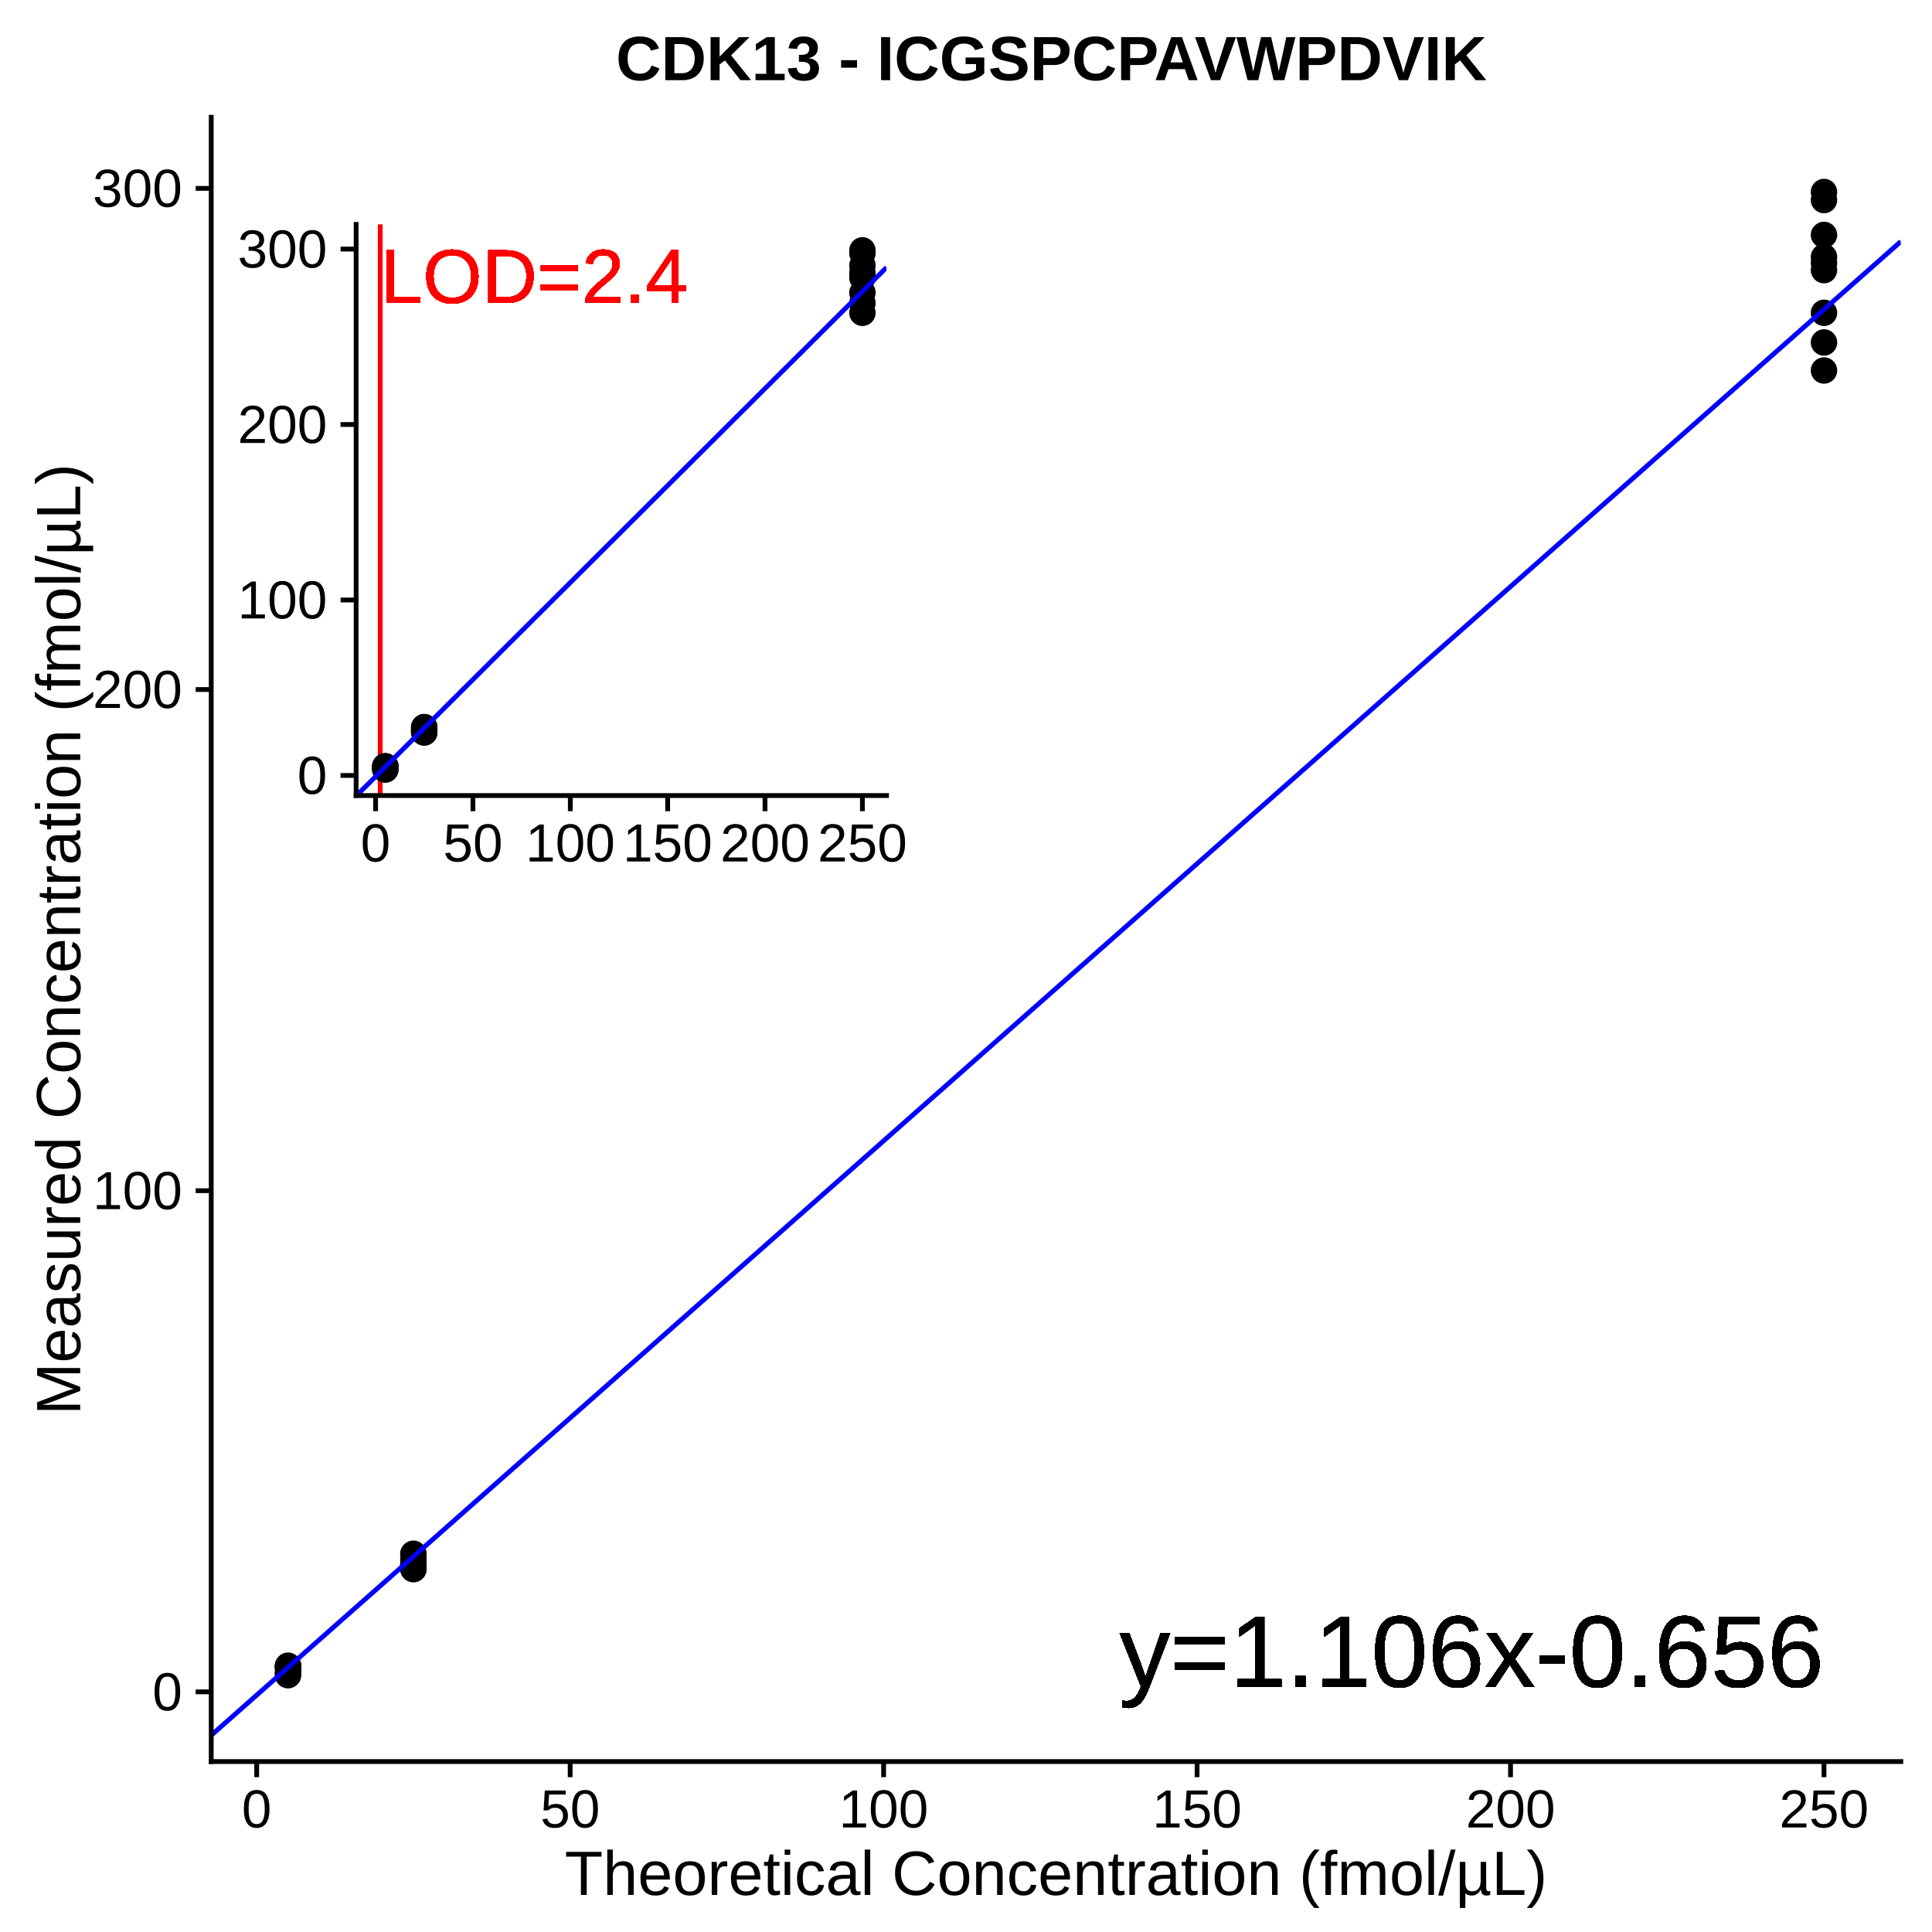
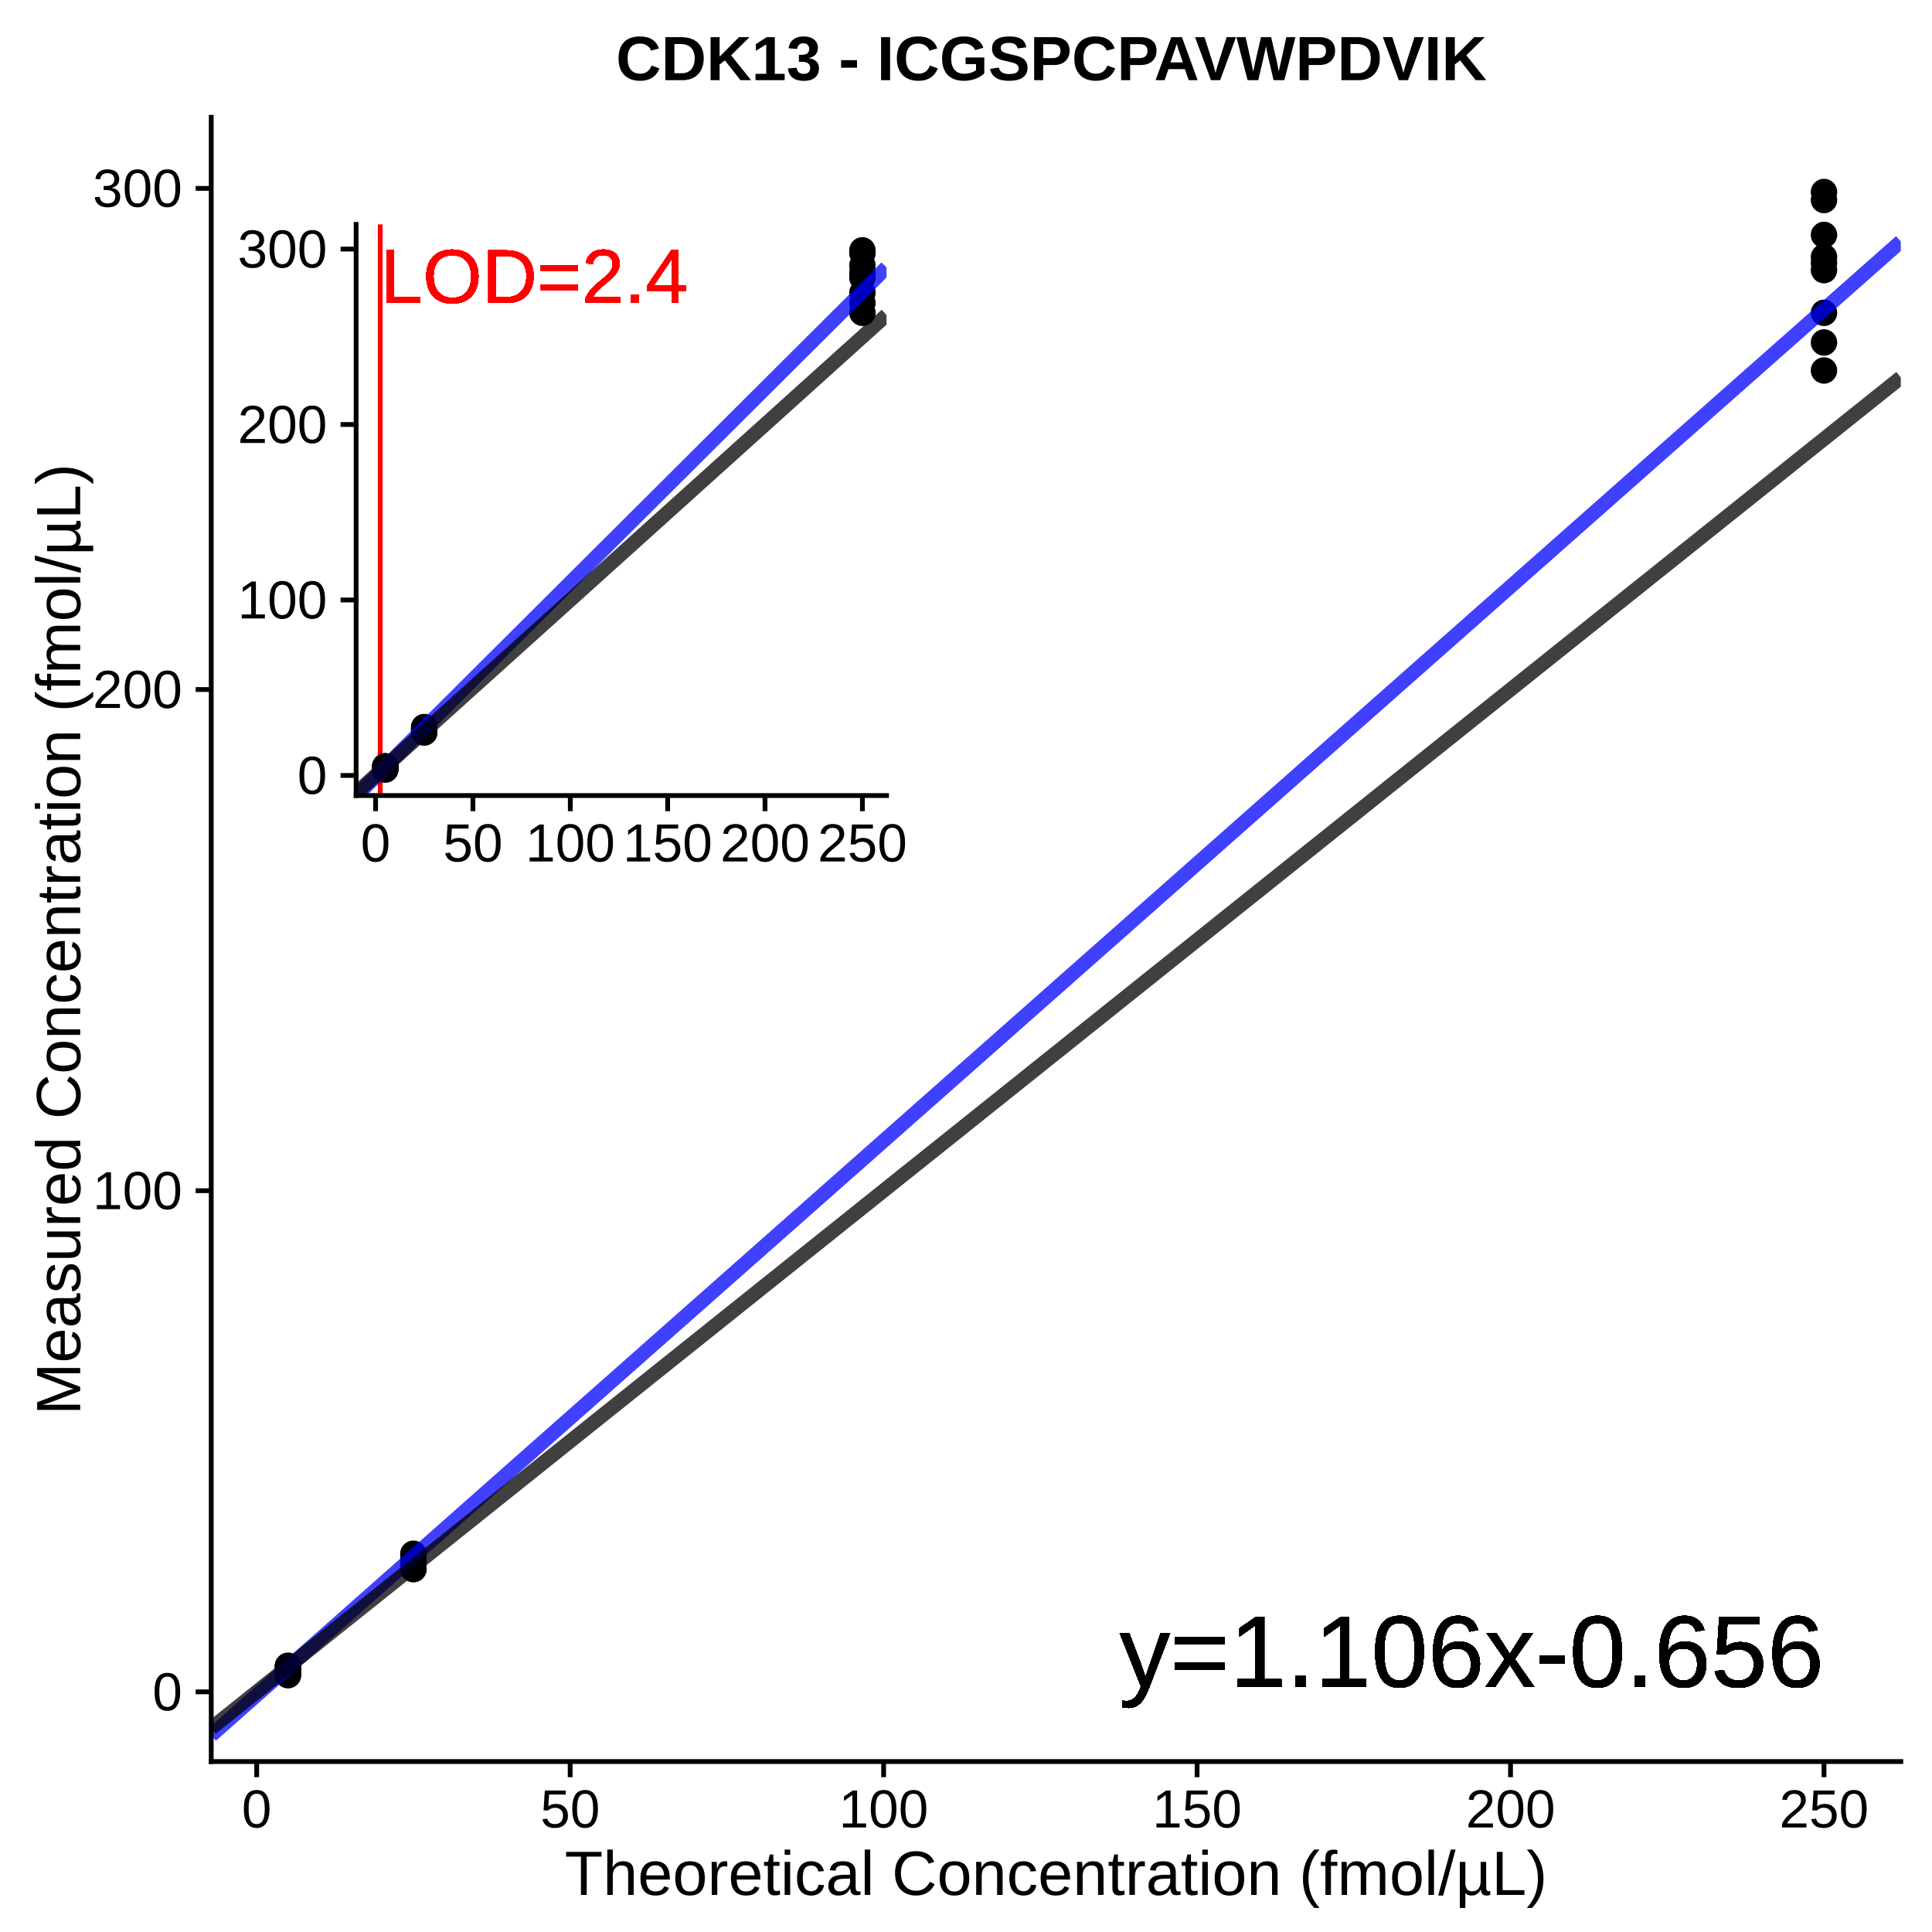
<svg xmlns="http://www.w3.org/2000/svg" viewBox="0 0 432.00 432.00">
  <defs>
    <style type="text/css">
    line, polyline, path, rect, circle {
      fill: none;
      stroke: #000000;
      stroke-linecap: round;
      stroke-linejoin: round;
      stroke-miterlimit: 10.00;
    }
  </style>
  </defs>
  <rect width="100%" height="100%" style="stroke: none; fill: #FFFFFF;" />
  <defs>
    <clipPath id="cpNDcuMjMzNHw0MjUuMDI2fDM5My44OXwyNi4yMTk1">
      <rect x="47.23" y="26.22" width="377.79" height="367.67" />
    </clipPath>
  </defs>
  <circle cx="407.85" cy="58.79" r="1.95pt" style="stroke-width: 0.71; fill: #000000;" clip-path="url(#cpNDcuMjMzNHw0MjUuMDI2fDM5My44OXwyNi4yMTk1)" />
  <circle cx="407.85" cy="57.45" r="1.95pt" style="stroke-width: 0.71; fill: #000000;" clip-path="url(#cpNDcuMjMzNHw0MjUuMDI2fDM5My44OXwyNi4yMTk1)" />
  <circle cx="407.85" cy="82.84" r="1.95pt" style="stroke-width: 0.71; fill: #000000;" clip-path="url(#cpNDcuMjMzNHw0MjUuMDI2fDM5My44OXwyNi4yMTk1)" />
  <circle cx="407.85" cy="76.58" r="1.95pt" style="stroke-width: 0.71; fill: #000000;" clip-path="url(#cpNDcuMjMzNHw0MjUuMDI2fDM5My44OXwyNi4yMTk1)" />
  <circle cx="407.85" cy="44.73" r="1.95pt" style="stroke-width: 0.71; fill: #000000;" clip-path="url(#cpNDcuMjMzNHw0MjUuMDI2fDM5My44OXwyNi4yMTk1)" />
  <circle cx="407.85" cy="69.95" r="1.95pt" style="stroke-width: 0.71; fill: #000000;" clip-path="url(#cpNDcuMjMzNHw0MjUuMDI2fDM5My44OXwyNi4yMTk1)" />
  <circle cx="407.85" cy="42.93" r="1.95pt" style="stroke-width: 0.71; fill: #000000;" clip-path="url(#cpNDcuMjMzNHw0MjUuMDI2fDM5My44OXwyNi4yMTk1)" />
  <circle cx="407.85" cy="52.53" r="1.95pt" style="stroke-width: 0.71; fill: #000000;" clip-path="url(#cpNDcuMjMzNHw0MjUuMDI2fDM5My44OXwyNi4yMTk1)" />
  <circle cx="407.85" cy="60.40" r="1.95pt" style="stroke-width: 0.71; fill: #000000;" clip-path="url(#cpNDcuMjMzNHw0MjUuMDI2fDM5My44OXwyNi4yMTk1)" />
  <circle cx="92.44" cy="349.54" r="1.95pt" style="stroke-width: 0.71; fill: #000000;" clip-path="url(#cpNDcuMjMzNHw0MjUuMDI2fDM5My44OXwyNi4yMTk1)" />
  <circle cx="92.44" cy="347.42" r="1.95pt" style="stroke-width: 0.71; fill: #000000;" clip-path="url(#cpNDcuMjMzNHw0MjUuMDI2fDM5My44OXwyNi4yMTk1)" />
  <circle cx="92.44" cy="348.88" r="1.95pt" style="stroke-width: 0.71; fill: #000000;" clip-path="url(#cpNDcuMjMzNHw0MjUuMDI2fDM5My44OXwyNi4yMTk1)" />
  <circle cx="92.44" cy="349.73" r="1.95pt" style="stroke-width: 0.71; fill: #000000;" clip-path="url(#cpNDcuMjMzNHw0MjUuMDI2fDM5My44OXwyNi4yMTk1)" />
  <circle cx="92.44" cy="350.79" r="1.95pt" style="stroke-width: 0.71; fill: #000000;" clip-path="url(#cpNDcuMjMzNHw0MjUuMDI2fDM5My44OXwyNi4yMTk1)" />
  <circle cx="92.44" cy="350.87" r="1.95pt" style="stroke-width: 0.71; fill: #000000;" clip-path="url(#cpNDcuMjMzNHw0MjUuMDI2fDM5My44OXwyNi4yMTk1)" />
  <circle cx="92.44" cy="349.88" r="1.95pt" style="stroke-width: 0.71; fill: #000000;" clip-path="url(#cpNDcuMjMzNHw0MjUuMDI2fDM5My44OXwyNi4yMTk1)" />
  <circle cx="92.44" cy="347.61" r="1.95pt" style="stroke-width: 0.71; fill: #000000;" clip-path="url(#cpNDcuMjMzNHw0MjUuMDI2fDM5My44OXwyNi4yMTk1)" />
  <circle cx="92.44" cy="348.67" r="1.95pt" style="stroke-width: 0.71; fill: #000000;" clip-path="url(#cpNDcuMjMzNHw0MjUuMDI2fDM5My44OXwyNi4yMTk1)" />
  <circle cx="64.41" cy="374.01" r="1.95pt" style="stroke-width: 0.71; fill: #000000;" clip-path="url(#cpNDcuMjMzNHw0MjUuMDI2fDM5My44OXwyNi4yMTk1)" />
  <circle cx="64.41" cy="373.13" r="1.95pt" style="stroke-width: 0.71; fill: #000000;" clip-path="url(#cpNDcuMjMzNHw0MjUuMDI2fDM5My44OXwyNi4yMTk1)" />
  <circle cx="64.41" cy="372.87" r="1.95pt" style="stroke-width: 0.71; fill: #000000;" clip-path="url(#cpNDcuMjMzNHw0MjUuMDI2fDM5My44OXwyNi4yMTk1)" />
  <circle cx="64.41" cy="374.22" r="1.95pt" style="stroke-width: 0.71; fill: #000000;" clip-path="url(#cpNDcuMjMzNHw0MjUuMDI2fDM5My44OXwyNi4yMTk1)" />
  <circle cx="64.41" cy="372.60" r="1.95pt" style="stroke-width: 0.71; fill: #000000;" clip-path="url(#cpNDcuMjMzNHw0MjUuMDI2fDM5My44OXwyNi4yMTk1)" />
  <circle cx="64.41" cy="372.62" r="1.95pt" style="stroke-width: 0.71; fill: #000000;" clip-path="url(#cpNDcuMjMzNHw0MjUuMDI2fDM5My44OXwyNi4yMTk1)" />
  <circle cx="64.41" cy="374.58" r="1.95pt" style="stroke-width: 0.71; fill: #000000;" clip-path="url(#cpNDcuMjMzNHw0MjUuMDI2fDM5My44OXwyNi4yMTk1)" />
  <circle cx="64.41" cy="372.46" r="1.95pt" style="stroke-width: 0.71; fill: #000000;" clip-path="url(#cpNDcuMjMzNHw0MjUuMDI2fDM5My44OXwyNi4yMTk1)" />
  <circle cx="64.41" cy="372.63" r="1.95pt" style="stroke-width: 0.71; fill: #000000;" clip-path="url(#cpNDcuMjMzNHw0MjUuMDI2fDM5My44OXwyNi4yMTk1)" />
-   <line x1="47.23" y1="388.02" x2="425.03" y2="54.00" style="stroke-width: 1.07; stroke: #0000FF; stroke-linecap: butt;" clip-path="url(#cpNDcuMjMzNHw0MjUuMDI2fDM5My44OXwyNi4yMTk1)" />
+   <line x1="47.23" y1="388.02" x2="425.03" y2="54.00" style="stroke-width: 3.20; stroke: #0000FF; stroke-opacity: 0.75; stroke-linecap: butt;" clip-path="url(#cpNDcuMjMzNHw0MjUuMDI2fDM5My44OXwyNi4yMTk1)" />
+   <line x1="47.23" y1="386.42" x2="425.03" y2="84.42" style="stroke-width: 3.20; stroke: #000000; stroke-opacity: 0.75; stroke-linecap: butt;" clip-path="url(#cpNDcuMjMzNHw0MjUuMDI2fDM5My44OXwyNi4yMTk1)" />
  <g clip-path="url(#cpNDcuMjMzNHw0MjUuMDI2fDM5My44OXwyNi4yMTk1)">
    <text x="250.30" y="377.18" style="font-size: 22.76px; font-family: Liberation Sans;" textLength="157.56px" lengthAdjust="spacingAndGlyphs">y=1.106x-0.656</text>
  </g>
  <g clip-path="url(#cpNDcuMjMzNHw0MjUuMDI2fDM5My44OXwyNi4yMTk1)">
    <text x="250.30" y="377.18" style="font-size: 22.76px; font-family: Liberation Sans;" textLength="157.56px" lengthAdjust="spacingAndGlyphs">y=1.106x-0.656</text>
  </g>
  <g clip-path="url(#cpNDcuMjMzNHw0MjUuMDI2fDM5My44OXwyNi4yMTk1)">
    <text x="250.30" y="377.18" style="font-size: 22.76px; font-family: Liberation Sans;" textLength="157.56px" lengthAdjust="spacingAndGlyphs">y=1.106x-0.656</text>
  </g>
  <g clip-path="url(#cpNDcuMjMzNHw0MjUuMDI2fDM5My44OXwyNi4yMTk1)">
    <text x="250.30" y="377.18" style="font-size: 22.76px; font-family: Liberation Sans;" textLength="157.56px" lengthAdjust="spacingAndGlyphs">y=1.106x-0.656</text>
  </g>
  <g clip-path="url(#cpNDcuMjMzNHw0MjUuMDI2fDM5My44OXwyNi4yMTk1)">
    <text x="250.30" y="377.18" style="font-size: 22.76px; font-family: Liberation Sans;" textLength="157.56px" lengthAdjust="spacingAndGlyphs">y=1.106x-0.656</text>
  </g>
  <g clip-path="url(#cpNDcuMjMzNHw0MjUuMDI2fDM5My44OXwyNi4yMTk1)">
    <text x="250.30" y="377.18" style="font-size: 22.76px; font-family: Liberation Sans;" textLength="157.56px" lengthAdjust="spacingAndGlyphs">y=1.106x-0.656</text>
  </g>
  <g clip-path="url(#cpNDcuMjMzNHw0MjUuMDI2fDM5My44OXwyNi4yMTk1)">
    <text x="250.30" y="377.18" style="font-size: 22.76px; font-family: Liberation Sans;" textLength="157.56px" lengthAdjust="spacingAndGlyphs">y=1.106x-0.656</text>
  </g>
  <g clip-path="url(#cpNDcuMjMzNHw0MjUuMDI2fDM5My44OXwyNi4yMTk1)">
    <text x="250.30" y="377.18" style="font-size: 22.76px; font-family: Liberation Sans;" textLength="157.56px" lengthAdjust="spacingAndGlyphs">y=1.106x-0.656</text>
  </g>
  <g clip-path="url(#cpNDcuMjMzNHw0MjUuMDI2fDM5My44OXwyNi4yMTk1)">
    <text x="250.30" y="377.18" style="font-size: 22.76px; font-family: Liberation Sans;" textLength="157.56px" lengthAdjust="spacingAndGlyphs">y=1.106x-0.656</text>
  </g>
  <g clip-path="url(#cpNDcuMjMzNHw0MjUuMDI2fDM5My44OXwyNi4yMTk1)">
    <text x="250.30" y="377.18" style="font-size: 22.76px; font-family: Liberation Sans;" textLength="157.56px" lengthAdjust="spacingAndGlyphs">y=1.106x-0.656</text>
  </g>
  <g clip-path="url(#cpNDcuMjMzNHw0MjUuMDI2fDM5My44OXwyNi4yMTk1)">
    <text x="250.30" y="377.18" style="font-size: 22.76px; font-family: Liberation Sans;" textLength="157.56px" lengthAdjust="spacingAndGlyphs">y=1.106x-0.656</text>
  </g>
  <g clip-path="url(#cpNDcuMjMzNHw0MjUuMDI2fDM5My44OXwyNi4yMTk1)">
    <text x="250.30" y="377.18" style="font-size: 22.76px; font-family: Liberation Sans;" textLength="157.56px" lengthAdjust="spacingAndGlyphs">y=1.106x-0.656</text>
  </g>
  <g clip-path="url(#cpNDcuMjMzNHw0MjUuMDI2fDM5My44OXwyNi4yMTk1)">
    <text x="250.30" y="377.18" style="font-size: 22.76px; font-family: Liberation Sans;" textLength="157.56px" lengthAdjust="spacingAndGlyphs">y=1.106x-0.656</text>
  </g>
  <g clip-path="url(#cpNDcuMjMzNHw0MjUuMDI2fDM5My44OXwyNi4yMTk1)">
    <text x="250.30" y="377.18" style="font-size: 22.76px; font-family: Liberation Sans;" textLength="157.56px" lengthAdjust="spacingAndGlyphs">y=1.106x-0.656</text>
  </g>
  <g clip-path="url(#cpNDcuMjMzNHw0MjUuMDI2fDM5My44OXwyNi4yMTk1)">
    <text x="250.30" y="377.18" style="font-size: 22.76px; font-family: Liberation Sans;" textLength="157.56px" lengthAdjust="spacingAndGlyphs">y=1.106x-0.656</text>
  </g>
  <g clip-path="url(#cpNDcuMjMzNHw0MjUuMDI2fDM5My44OXwyNi4yMTk1)">
    <text x="250.30" y="377.18" style="font-size: 22.76px; font-family: Liberation Sans;" textLength="157.56px" lengthAdjust="spacingAndGlyphs">y=1.106x-0.656</text>
  </g>
  <g clip-path="url(#cpNDcuMjMzNHw0MjUuMDI2fDM5My44OXwyNi4yMTk1)">
    <text x="250.30" y="377.18" style="font-size: 22.76px; font-family: Liberation Sans;" textLength="157.56px" lengthAdjust="spacingAndGlyphs">y=1.106x-0.656</text>
  </g>
  <g clip-path="url(#cpNDcuMjMzNHw0MjUuMDI2fDM5My44OXwyNi4yMTk1)">
    <text x="250.30" y="377.18" style="font-size: 22.76px; font-family: Liberation Sans;" textLength="157.56px" lengthAdjust="spacingAndGlyphs">y=1.106x-0.656</text>
  </g>
  <g clip-path="url(#cpNDcuMjMzNHw0MjUuMDI2fDM5My44OXwyNi4yMTk1)">
    <text x="250.30" y="377.18" style="font-size: 22.76px; font-family: Liberation Sans;" textLength="157.56px" lengthAdjust="spacingAndGlyphs">y=1.106x-0.656</text>
  </g>
  <g clip-path="url(#cpNDcuMjMzNHw0MjUuMDI2fDM5My44OXwyNi4yMTk1)">
    <text x="250.30" y="377.18" style="font-size: 22.76px; font-family: Liberation Sans;" textLength="157.56px" lengthAdjust="spacingAndGlyphs">y=1.106x-0.656</text>
  </g>
  <g clip-path="url(#cpNDcuMjMzNHw0MjUuMDI2fDM5My44OXwyNi4yMTk1)">
    <text x="250.30" y="377.18" style="font-size: 22.76px; font-family: Liberation Sans;" textLength="157.56px" lengthAdjust="spacingAndGlyphs">y=1.106x-0.656</text>
  </g>
  <g clip-path="url(#cpNDcuMjMzNHw0MjUuMDI2fDM5My44OXwyNi4yMTk1)">
    <text x="250.30" y="377.18" style="font-size: 22.76px; font-family: Liberation Sans;" textLength="157.56px" lengthAdjust="spacingAndGlyphs">y=1.106x-0.656</text>
  </g>
  <g clip-path="url(#cpNDcuMjMzNHw0MjUuMDI2fDM5My44OXwyNi4yMTk1)">
    <text x="250.30" y="377.18" style="font-size: 22.76px; font-family: Liberation Sans;" textLength="157.56px" lengthAdjust="spacingAndGlyphs">y=1.106x-0.656</text>
  </g>
  <g clip-path="url(#cpNDcuMjMzNHw0MjUuMDI2fDM5My44OXwyNi4yMTk1)">
    <text x="250.30" y="377.18" style="font-size: 22.76px; font-family: Liberation Sans;" textLength="157.56px" lengthAdjust="spacingAndGlyphs">y=1.106x-0.656</text>
  </g>
  <g clip-path="url(#cpNDcuMjMzNHw0MjUuMDI2fDM5My44OXwyNi4yMTk1)">
    <text x="250.30" y="377.18" style="font-size: 22.76px; font-family: Liberation Sans;" textLength="157.56px" lengthAdjust="spacingAndGlyphs">y=1.106x-0.656</text>
  </g>
  <g clip-path="url(#cpNDcuMjMzNHw0MjUuMDI2fDM5My44OXwyNi4yMTk1)">
    <text x="250.30" y="377.18" style="font-size: 22.76px; font-family: Liberation Sans;" textLength="157.56px" lengthAdjust="spacingAndGlyphs">y=1.106x-0.656</text>
  </g>
  <g clip-path="url(#cpNDcuMjMzNHw0MjUuMDI2fDM5My44OXwyNi4yMTk1)">
    <text x="250.30" y="377.18" style="font-size: 22.76px; font-family: Liberation Sans;" textLength="157.56px" lengthAdjust="spacingAndGlyphs">y=1.106x-0.656</text>
  </g>
  <defs>
    <clipPath id="cpMHw0MzJ8NDMyfDA=">
      <rect x="0.00" y="0.00" width="432.00" height="432.00" />
    </clipPath>
  </defs>
  <polyline points="47.23,393.89 47.23,26.22 " style="stroke-width: 1.07; stroke-linecap: square;" clip-path="url(#cpMHw0MzJ8NDMyfDA=)" />
  <g clip-path="url(#cpMHw0MzJ8NDMyfDA=)">
    <text x="34.09" y="382.43" style="font-size: 12.00px; font-family: Liberation Sans;" textLength="6.67px" lengthAdjust="spacingAndGlyphs">0</text>
  </g>
  <g clip-path="url(#cpMHw0MzJ8NDMyfDA=)">
    <text x="20.74" y="270.36" style="font-size: 12.00px; font-family: Liberation Sans;" textLength="20.02px" lengthAdjust="spacingAndGlyphs">100</text>
  </g>
  <g clip-path="url(#cpMHw0MzJ8NDMyfDA=)">
    <text x="20.74" y="158.30" style="font-size: 12.00px; font-family: Liberation Sans;" textLength="20.02px" lengthAdjust="spacingAndGlyphs">200</text>
  </g>
  <g clip-path="url(#cpMHw0MzJ8NDMyfDA=)">
    <text x="20.74" y="46.24" style="font-size: 12.00px; font-family: Liberation Sans;" textLength="20.02px" lengthAdjust="spacingAndGlyphs">300</text>
  </g>
  <polyline points="43.75,378.30 47.23,378.30 " style="stroke-width: 1.07; stroke-linecap: butt;" clip-path="url(#cpMHw0MzJ8NDMyfDA=)" />
  <polyline points="43.75,266.24 47.23,266.24 " style="stroke-width: 1.07; stroke-linecap: butt;" clip-path="url(#cpMHw0MzJ8NDMyfDA=)" />
  <polyline points="43.75,154.18 47.23,154.18 " style="stroke-width: 1.07; stroke-linecap: butt;" clip-path="url(#cpMHw0MzJ8NDMyfDA=)" />
  <polyline points="43.75,42.12 47.23,42.12 " style="stroke-width: 1.07; stroke-linecap: butt;" clip-path="url(#cpMHw0MzJ8NDMyfDA=)" />
  <polyline points="47.23,393.89 425.03,393.89 " style="stroke-width: 1.07; stroke-linecap: square;" clip-path="url(#cpMHw0MzJ8NDMyfDA=)" />
  <polyline points="57.40,397.38 57.40,393.89 " style="stroke-width: 1.07; stroke-linecap: butt;" clip-path="url(#cpMHw0MzJ8NDMyfDA=)" />
  <polyline points="127.49,397.38 127.49,393.89 " style="stroke-width: 1.07; stroke-linecap: butt;" clip-path="url(#cpMHw0MzJ8NDMyfDA=)" />
  <polyline points="197.58,397.38 197.58,393.89 " style="stroke-width: 1.07; stroke-linecap: butt;" clip-path="url(#cpMHw0MzJ8NDMyfDA=)" />
  <polyline points="267.67,397.38 267.67,393.89 " style="stroke-width: 1.07; stroke-linecap: butt;" clip-path="url(#cpMHw0MzJ8NDMyfDA=)" />
  <polyline points="337.76,397.38 337.76,393.89 " style="stroke-width: 1.07; stroke-linecap: butt;" clip-path="url(#cpMHw0MzJ8NDMyfDA=)" />
  <polyline points="407.85,397.38 407.85,393.89 " style="stroke-width: 1.07; stroke-linecap: butt;" clip-path="url(#cpMHw0MzJ8NDMyfDA=)" />
  <g clip-path="url(#cpMHw0MzJ8NDMyfDA=)">
    <text x="54.06" y="408.62" style="font-size: 12.00px; font-family: Liberation Sans;" textLength="6.67px" lengthAdjust="spacingAndGlyphs">0</text>
  </g>
  <g clip-path="url(#cpMHw0MzJ8NDMyfDA=)">
    <text x="120.82" y="408.62" style="font-size: 12.00px; font-family: Liberation Sans;" textLength="13.35px" lengthAdjust="spacingAndGlyphs">50</text>
  </g>
  <g clip-path="url(#cpMHw0MzJ8NDMyfDA=)">
    <text x="187.57" y="408.62" style="font-size: 12.00px; font-family: Liberation Sans;" textLength="20.02px" lengthAdjust="spacingAndGlyphs">100</text>
  </g>
  <g clip-path="url(#cpMHw0MzJ8NDMyfDA=)">
    <text x="257.66" y="408.62" style="font-size: 12.00px; font-family: Liberation Sans;" textLength="20.02px" lengthAdjust="spacingAndGlyphs">150</text>
  </g>
  <g clip-path="url(#cpMHw0MzJ8NDMyfDA=)">
    <text x="327.75" y="408.62" style="font-size: 12.00px; font-family: Liberation Sans;" textLength="20.02px" lengthAdjust="spacingAndGlyphs">200</text>
  </g>
  <g clip-path="url(#cpMHw0MzJ8NDMyfDA=)">
    <text x="397.84" y="408.62" style="font-size: 12.00px; font-family: Liberation Sans;" textLength="20.02px" lengthAdjust="spacingAndGlyphs">250</text>
  </g>
  <g clip-path="url(#cpMHw0MzJ8NDMyfDA=)">
    <text x="126.27" y="423.71" style="font-size: 14.00px; font-family: Liberation Sans;" textLength="219.71px" lengthAdjust="spacingAndGlyphs">Theoretical Concentration (fmol/µL)</text>
  </g>
  <g clip-path="url(#cpMHw0MzJ8NDMyfDA=)">
    <text transform="translate(17.93,316.41) rotate(-90)" style="font-size: 14.00px; font-family: Liberation Sans;" textLength="212.71px" lengthAdjust="spacingAndGlyphs">Measured Concentration (fmol/µL)</text>
  </g>
  <g clip-path="url(#cpMHw0MzJ8NDMyfDA=)">
    <text x="137.73" y="17.93" style="font-size: 14.00px; font-weight: bold; font-family: Liberation Sans;" textLength="196.81px" lengthAdjust="spacingAndGlyphs">CDK13 - ICGSPCPAVWPDVIK</text>
  </g>
  <defs>
    <clipPath id="cpMzIuNHwyMDUuMnwyMTZ8NDMuMg==">
      <rect x="32.40" y="43.20" width="172.80" height="172.80" />
    </clipPath>
  </defs>
  <defs>
    <clipPath id="cpMHw0MzJ8NDMyfDA=">
      <rect x="0.00" y="0.00" width="432.00" height="432.00" />
    </clipPath>
  </defs>
  <defs>
    <clipPath id="cpNzkuNjMzNHwxOTguMjI2fDE3Ny44OXw1MC4xNzM4">
      <rect x="79.63" y="50.17" width="118.59" height="127.72" />
    </clipPath>
  </defs>
  <line x1="85.02" y1="177.89" x2="85.02" y2="50.17" style="stroke-width: 1.07; stroke: #FF0000; stroke-linecap: butt;" clip-path="url(#cpNzkuNjMzNHwxOTguMjI2fDE3Ny44OXw1MC4xNzM4)" />
  <g clip-path="url(#cpNzkuNjMzNHwxOTguMjI2fDE3Ny44OXw1MC4xNzM4)">
    <text x="85.02" y="67.72" style="font-size: 17.07px; fill: #FF0000; font-family: Liberation Sans;" textLength="68.80px" lengthAdjust="spacingAndGlyphs">LOD=2.4</text>
  </g>
  <g clip-path="url(#cpNzkuNjMzNHwxOTguMjI2fDE3Ny44OXw1MC4xNzM4)">
    <text x="85.02" y="67.72" style="font-size: 17.07px; fill: #FF0000; font-family: Liberation Sans;" textLength="68.80px" lengthAdjust="spacingAndGlyphs">LOD=2.4</text>
  </g>
  <g clip-path="url(#cpNzkuNjMzNHwxOTguMjI2fDE3Ny44OXw1MC4xNzM4)">
    <text x="85.02" y="67.72" style="font-size: 17.07px; fill: #FF0000; font-family: Liberation Sans;" textLength="68.80px" lengthAdjust="spacingAndGlyphs">LOD=2.4</text>
  </g>
  <g clip-path="url(#cpNzkuNjMzNHwxOTguMjI2fDE3Ny44OXw1MC4xNzM4)">
    <text x="85.02" y="67.72" style="font-size: 17.07px; fill: #FF0000; font-family: Liberation Sans;" textLength="68.80px" lengthAdjust="spacingAndGlyphs">LOD=2.4</text>
  </g>
  <g clip-path="url(#cpNzkuNjMzNHwxOTguMjI2fDE3Ny44OXw1MC4xNzM4)">
    <text x="85.02" y="67.72" style="font-size: 17.07px; fill: #FF0000; font-family: Liberation Sans;" textLength="68.80px" lengthAdjust="spacingAndGlyphs">LOD=2.4</text>
  </g>
  <g clip-path="url(#cpNzkuNjMzNHwxOTguMjI2fDE3Ny44OXw1MC4xNzM4)">
    <text x="85.02" y="67.72" style="font-size: 17.07px; fill: #FF0000; font-family: Liberation Sans;" textLength="68.80px" lengthAdjust="spacingAndGlyphs">LOD=2.4</text>
  </g>
  <g clip-path="url(#cpNzkuNjMzNHwxOTguMjI2fDE3Ny44OXw1MC4xNzM4)">
    <text x="85.02" y="67.72" style="font-size: 17.07px; fill: #FF0000; font-family: Liberation Sans;" textLength="68.80px" lengthAdjust="spacingAndGlyphs">LOD=2.4</text>
  </g>
  <g clip-path="url(#cpNzkuNjMzNHwxOTguMjI2fDE3Ny44OXw1MC4xNzM4)">
    <text x="85.02" y="67.72" style="font-size: 17.07px; fill: #FF0000; font-family: Liberation Sans;" textLength="68.80px" lengthAdjust="spacingAndGlyphs">LOD=2.4</text>
  </g>
  <g clip-path="url(#cpNzkuNjMzNHwxOTguMjI2fDE3Ny44OXw1MC4xNzM4)">
    <text x="85.02" y="67.72" style="font-size: 17.07px; fill: #FF0000; font-family: Liberation Sans;" textLength="68.80px" lengthAdjust="spacingAndGlyphs">LOD=2.4</text>
  </g>
  <g clip-path="url(#cpNzkuNjMzNHwxOTguMjI2fDE3Ny44OXw1MC4xNzM4)">
    <text x="85.02" y="67.72" style="font-size: 17.07px; fill: #FF0000; font-family: Liberation Sans;" textLength="68.80px" lengthAdjust="spacingAndGlyphs">LOD=2.4</text>
  </g>
  <g clip-path="url(#cpNzkuNjMzNHwxOTguMjI2fDE3Ny44OXw1MC4xNzM4)">
    <text x="85.02" y="67.72" style="font-size: 17.07px; fill: #FF0000; font-family: Liberation Sans;" textLength="68.80px" lengthAdjust="spacingAndGlyphs">LOD=2.4</text>
  </g>
  <g clip-path="url(#cpNzkuNjMzNHwxOTguMjI2fDE3Ny44OXw1MC4xNzM4)">
    <text x="85.02" y="67.72" style="font-size: 17.07px; fill: #FF0000; font-family: Liberation Sans;" textLength="68.80px" lengthAdjust="spacingAndGlyphs">LOD=2.4</text>
  </g>
  <g clip-path="url(#cpNzkuNjMzNHwxOTguMjI2fDE3Ny44OXw1MC4xNzM4)">
    <text x="85.02" y="67.72" style="font-size: 17.07px; fill: #FF0000; font-family: Liberation Sans;" textLength="68.80px" lengthAdjust="spacingAndGlyphs">LOD=2.4</text>
  </g>
  <g clip-path="url(#cpNzkuNjMzNHwxOTguMjI2fDE3Ny44OXw1MC4xNzM4)">
    <text x="85.02" y="67.72" style="font-size: 17.07px; fill: #FF0000; font-family: Liberation Sans;" textLength="68.80px" lengthAdjust="spacingAndGlyphs">LOD=2.4</text>
  </g>
  <g clip-path="url(#cpNzkuNjMzNHwxOTguMjI2fDE3Ny44OXw1MC4xNzM4)">
    <text x="85.02" y="67.72" style="font-size: 17.07px; fill: #FF0000; font-family: Liberation Sans;" textLength="68.80px" lengthAdjust="spacingAndGlyphs">LOD=2.4</text>
  </g>
  <g clip-path="url(#cpNzkuNjMzNHwxOTguMjI2fDE3Ny44OXw1MC4xNzM4)">
    <text x="85.02" y="67.72" style="font-size: 17.07px; fill: #FF0000; font-family: Liberation Sans;" textLength="68.80px" lengthAdjust="spacingAndGlyphs">LOD=2.4</text>
  </g>
  <g clip-path="url(#cpNzkuNjMzNHwxOTguMjI2fDE3Ny44OXw1MC4xNzM4)">
    <text x="85.02" y="67.72" style="font-size: 17.07px; fill: #FF0000; font-family: Liberation Sans;" textLength="68.80px" lengthAdjust="spacingAndGlyphs">LOD=2.4</text>
  </g>
  <g clip-path="url(#cpNzkuNjMzNHwxOTguMjI2fDE3Ny44OXw1MC4xNzM4)">
    <text x="85.02" y="67.72" style="font-size: 17.07px; fill: #FF0000; font-family: Liberation Sans;" textLength="68.80px" lengthAdjust="spacingAndGlyphs">LOD=2.4</text>
  </g>
  <g clip-path="url(#cpNzkuNjMzNHwxOTguMjI2fDE3Ny44OXw1MC4xNzM4)">
    <text x="85.02" y="67.72" style="font-size: 17.07px; fill: #FF0000; font-family: Liberation Sans;" textLength="68.80px" lengthAdjust="spacingAndGlyphs">LOD=2.4</text>
  </g>
  <g clip-path="url(#cpNzkuNjMzNHwxOTguMjI2fDE3Ny44OXw1MC4xNzM4)">
    <text x="85.02" y="67.72" style="font-size: 17.07px; fill: #FF0000; font-family: Liberation Sans;" textLength="68.80px" lengthAdjust="spacingAndGlyphs">LOD=2.4</text>
  </g>
  <g clip-path="url(#cpNzkuNjMzNHwxOTguMjI2fDE3Ny44OXw1MC4xNzM4)">
    <text x="85.02" y="67.72" style="font-size: 17.07px; fill: #FF0000; font-family: Liberation Sans;" textLength="68.80px" lengthAdjust="spacingAndGlyphs">LOD=2.4</text>
  </g>
  <g clip-path="url(#cpNzkuNjMzNHwxOTguMjI2fDE3Ny44OXw1MC4xNzM4)">
    <text x="85.02" y="67.72" style="font-size: 17.07px; fill: #FF0000; font-family: Liberation Sans;" textLength="68.80px" lengthAdjust="spacingAndGlyphs">LOD=2.4</text>
  </g>
  <g clip-path="url(#cpNzkuNjMzNHwxOTguMjI2fDE3Ny44OXw1MC4xNzM4)">
    <text x="85.02" y="67.72" style="font-size: 17.07px; fill: #FF0000; font-family: Liberation Sans;" textLength="68.80px" lengthAdjust="spacingAndGlyphs">LOD=2.4</text>
  </g>
  <g clip-path="url(#cpNzkuNjMzNHwxOTguMjI2fDE3Ny44OXw1MC4xNzM4)">
    <text x="85.02" y="67.72" style="font-size: 17.07px; fill: #FF0000; font-family: Liberation Sans;" textLength="68.80px" lengthAdjust="spacingAndGlyphs">LOD=2.4</text>
  </g>
  <g clip-path="url(#cpNzkuNjMzNHwxOTguMjI2fDE3Ny44OXw1MC4xNzM4)">
    <text x="85.02" y="67.72" style="font-size: 17.07px; fill: #FF0000; font-family: Liberation Sans;" textLength="68.80px" lengthAdjust="spacingAndGlyphs">LOD=2.4</text>
  </g>
  <g clip-path="url(#cpNzkuNjMzNHwxOTguMjI2fDE3Ny44OXw1MC4xNzM4)">
    <text x="85.02" y="67.72" style="font-size: 17.07px; fill: #FF0000; font-family: Liberation Sans;" textLength="68.80px" lengthAdjust="spacingAndGlyphs">LOD=2.4</text>
  </g>
  <g clip-path="url(#cpNzkuNjMzNHwxOTguMjI2fDE3Ny44OXw1MC4xNzM4)">
    <text x="85.02" y="67.72" style="font-size: 17.07px; fill: #FF0000; font-family: Liberation Sans;" textLength="68.80px" lengthAdjust="spacingAndGlyphs">LOD=2.4</text>
  </g>
  <circle cx="192.84" cy="61.53" r="1.95pt" style="stroke-width: 0.71; fill: #000000;" clip-path="url(#cpNzkuNjMzNHwxOTguMjI2fDE3Ny44OXw1MC4xNzM4)" />
  <circle cx="192.84" cy="61.06" r="1.95pt" style="stroke-width: 0.71; fill: #000000;" clip-path="url(#cpNzkuNjMzNHwxOTguMjI2fDE3Ny44OXw1MC4xNzM4)" />
  <circle cx="192.84" cy="69.95" r="1.95pt" style="stroke-width: 0.71; fill: #000000;" clip-path="url(#cpNzkuNjMzNHwxOTguMjI2fDE3Ny44OXw1MC4xNzM4)" />
  <circle cx="192.84" cy="67.76" r="1.95pt" style="stroke-width: 0.71; fill: #000000;" clip-path="url(#cpNzkuNjMzNHwxOTguMjI2fDE3Ny44OXw1MC4xNzM4)" />
  <circle cx="192.84" cy="56.61" r="1.95pt" style="stroke-width: 0.71; fill: #000000;" clip-path="url(#cpNzkuNjMzNHwxOTguMjI2fDE3Ny44OXw1MC4xNzM4)" />
  <circle cx="192.84" cy="65.44" r="1.95pt" style="stroke-width: 0.71; fill: #000000;" clip-path="url(#cpNzkuNjMzNHwxOTguMjI2fDE3Ny44OXw1MC4xNzM4)" />
  <circle cx="192.84" cy="55.98" r="1.95pt" style="stroke-width: 0.71; fill: #000000;" clip-path="url(#cpNzkuNjMzNHwxOTguMjI2fDE3Ny44OXw1MC4xNzM4)" />
  <circle cx="192.84" cy="59.34" r="1.95pt" style="stroke-width: 0.71; fill: #000000;" clip-path="url(#cpNzkuNjMzNHwxOTguMjI2fDE3Ny44OXw1MC4xNzM4)" />
  <circle cx="192.84" cy="62.10" r="1.95pt" style="stroke-width: 0.71; fill: #000000;" clip-path="url(#cpNzkuNjMzNHwxOTguMjI2fDE3Ny44OXw1MC4xNzM4)" />
  <circle cx="94.86" cy="163.32" r="1.95pt" style="stroke-width: 0.71; fill: #000000;" clip-path="url(#cpNzkuNjMzNHwxOTguMjI2fDE3Ny44OXw1MC4xNzM4)" />
  <circle cx="94.86" cy="162.58" r="1.95pt" style="stroke-width: 0.71; fill: #000000;" clip-path="url(#cpNzkuNjMzNHwxOTguMjI2fDE3Ny44OXw1MC4xNzM4)" />
  <circle cx="94.86" cy="163.09" r="1.95pt" style="stroke-width: 0.71; fill: #000000;" clip-path="url(#cpNzkuNjMzNHwxOTguMjI2fDE3Ny44OXw1MC4xNzM4)" />
  <circle cx="94.86" cy="163.39" r="1.95pt" style="stroke-width: 0.71; fill: #000000;" clip-path="url(#cpNzkuNjMzNHwxOTguMjI2fDE3Ny44OXw1MC4xNzM4)" />
  <circle cx="94.86" cy="163.76" r="1.95pt" style="stroke-width: 0.71; fill: #000000;" clip-path="url(#cpNzkuNjMzNHwxOTguMjI2fDE3Ny44OXw1MC4xNzM4)" />
  <circle cx="94.86" cy="163.78" r="1.95pt" style="stroke-width: 0.71; fill: #000000;" clip-path="url(#cpNzkuNjMzNHwxOTguMjI2fDE3Ny44OXw1MC4xNzM4)" />
  <circle cx="94.86" cy="163.44" r="1.95pt" style="stroke-width: 0.71; fill: #000000;" clip-path="url(#cpNzkuNjMzNHwxOTguMjI2fDE3Ny44OXw1MC4xNzM4)" />
  <circle cx="94.86" cy="162.64" r="1.95pt" style="stroke-width: 0.71; fill: #000000;" clip-path="url(#cpNzkuNjMzNHwxOTguMjI2fDE3Ny44OXw1MC4xNzM4)" />
  <circle cx="94.86" cy="163.01" r="1.95pt" style="stroke-width: 0.71; fill: #000000;" clip-path="url(#cpNzkuNjMzNHwxOTguMjI2fDE3Ny44OXw1MC4xNzM4)" />
  <circle cx="86.16" cy="171.89" r="1.95pt" style="stroke-width: 0.71; fill: #000000;" clip-path="url(#cpNzkuNjMzNHwxOTguMjI2fDE3Ny44OXw1MC4xNzM4)" />
  <circle cx="86.16" cy="171.58" r="1.95pt" style="stroke-width: 0.71; fill: #000000;" clip-path="url(#cpNzkuNjMzNHwxOTguMjI2fDE3Ny44OXw1MC4xNzM4)" />
  <circle cx="86.16" cy="171.49" r="1.95pt" style="stroke-width: 0.71; fill: #000000;" clip-path="url(#cpNzkuNjMzNHwxOTguMjI2fDE3Ny44OXw1MC4xNzM4)" />
  <circle cx="86.16" cy="171.96" r="1.95pt" style="stroke-width: 0.71; fill: #000000;" clip-path="url(#cpNzkuNjMzNHwxOTguMjI2fDE3Ny44OXw1MC4xNzM4)" />
  <circle cx="86.16" cy="171.39" r="1.95pt" style="stroke-width: 0.71; fill: #000000;" clip-path="url(#cpNzkuNjMzNHwxOTguMjI2fDE3Ny44OXw1MC4xNzM4)" />
  <circle cx="86.16" cy="171.40" r="1.95pt" style="stroke-width: 0.71; fill: #000000;" clip-path="url(#cpNzkuNjMzNHwxOTguMjI2fDE3Ny44OXw1MC4xNzM4)" />
  <circle cx="86.16" cy="172.08" r="1.95pt" style="stroke-width: 0.71; fill: #000000;" clip-path="url(#cpNzkuNjMzNHwxOTguMjI2fDE3Ny44OXw1MC4xNzM4)" />
  <circle cx="86.16" cy="171.34" r="1.95pt" style="stroke-width: 0.71; fill: #000000;" clip-path="url(#cpNzkuNjMzNHwxOTguMjI2fDE3Ny44OXw1MC4xNzM4)" />
  <circle cx="86.16" cy="171.40" r="1.95pt" style="stroke-width: 0.71; fill: #000000;" clip-path="url(#cpNzkuNjMzNHwxOTguMjI2fDE3Ny44OXw1MC4xNzM4)" />
-   <line x1="79.63" y1="177.98" x2="198.23" y2="59.80" style="stroke-width: 1.07; stroke: #0000FF; stroke-linecap: butt;" clip-path="url(#cpNzkuNjMzNHwxOTguMjI2fDE3Ny44OXw1MC4xNzM4)" />
+   <line x1="79.63" y1="177.98" x2="198.23" y2="59.80" style="stroke-width: 3.20; stroke: #0000FF; stroke-opacity: 0.75; stroke-linecap: butt;" clip-path="url(#cpNzkuNjMzNHwxOTguMjI2fDE3Ny44OXw1MC4xNzM4)" />
+   <line x1="79.63" y1="177.30" x2="198.23" y2="70.45" style="stroke-width: 3.20; stroke: #000000; stroke-opacity: 0.75; stroke-linecap: butt;" clip-path="url(#cpNzkuNjMzNHwxOTguMjI2fDE3Ny44OXw1MC4xNzM4)" />
  <defs>
    <clipPath id="cpMHw0MzJ8NDMyfDA=">
      <rect x="0.00" y="0.00" width="432.00" height="432.00" />
    </clipPath>
  </defs>
  <polyline points="79.63,177.89 79.63,50.17 " style="stroke-width: 1.07; stroke-linecap: square;" clip-path="url(#cpMHw0MzJ8NDMyfDA=)" />
  <g clip-path="url(#cpMHw0MzJ8NDMyfDA=)">
    <text x="66.49" y="177.51" style="font-size: 12.00px; font-family: Liberation Sans;" textLength="6.67px" lengthAdjust="spacingAndGlyphs">0</text>
  </g>
  <g clip-path="url(#cpMHw0MzJ8NDMyfDA=)">
    <text x="53.14" y="138.28" style="font-size: 12.00px; font-family: Liberation Sans;" textLength="20.02px" lengthAdjust="spacingAndGlyphs">100</text>
  </g>
  <g clip-path="url(#cpMHw0MzJ8NDMyfDA=)">
    <text x="53.14" y="99.05" style="font-size: 12.00px; font-family: Liberation Sans;" textLength="20.02px" lengthAdjust="spacingAndGlyphs">200</text>
  </g>
  <g clip-path="url(#cpMHw0MzJ8NDMyfDA=)">
    <text x="53.14" y="59.82" style="font-size: 12.00px; font-family: Liberation Sans;" textLength="20.02px" lengthAdjust="spacingAndGlyphs">300</text>
  </g>
  <polyline points="76.15,173.39 79.63,173.39 " style="stroke-width: 1.07; stroke-linecap: butt;" clip-path="url(#cpMHw0MzJ8NDMyfDA=)" />
  <polyline points="76.15,134.16 79.63,134.16 " style="stroke-width: 1.07; stroke-linecap: butt;" clip-path="url(#cpMHw0MzJ8NDMyfDA=)" />
  <polyline points="76.15,94.92 79.63,94.92 " style="stroke-width: 1.07; stroke-linecap: butt;" clip-path="url(#cpMHw0MzJ8NDMyfDA=)" />
  <polyline points="76.15,55.69 79.63,55.69 " style="stroke-width: 1.07; stroke-linecap: butt;" clip-path="url(#cpMHw0MzJ8NDMyfDA=)" />
  <polyline points="79.63,177.89 198.23,177.89 " style="stroke-width: 1.07; stroke-linecap: square;" clip-path="url(#cpMHw0MzJ8NDMyfDA=)" />
  <polyline points="83.98,181.38 83.98,177.89 " style="stroke-width: 1.07; stroke-linecap: butt;" clip-path="url(#cpMHw0MzJ8NDMyfDA=)" />
  <polyline points="105.75,181.38 105.75,177.89 " style="stroke-width: 1.07; stroke-linecap: butt;" clip-path="url(#cpMHw0MzJ8NDMyfDA=)" />
  <polyline points="127.52,181.38 127.52,177.89 " style="stroke-width: 1.07; stroke-linecap: butt;" clip-path="url(#cpMHw0MzJ8NDMyfDA=)" />
  <polyline points="149.29,181.38 149.29,177.89 " style="stroke-width: 1.07; stroke-linecap: butt;" clip-path="url(#cpMHw0MzJ8NDMyfDA=)" />
  <polyline points="171.06,181.38 171.06,177.89 " style="stroke-width: 1.07; stroke-linecap: butt;" clip-path="url(#cpMHw0MzJ8NDMyfDA=)" />
  <polyline points="192.84,181.38 192.84,177.89 " style="stroke-width: 1.07; stroke-linecap: butt;" clip-path="url(#cpMHw0MzJ8NDMyfDA=)" />
  <g clip-path="url(#cpMHw0MzJ8NDMyfDA=)">
    <text x="80.64" y="192.62" style="font-size: 12.00px; font-family: Liberation Sans;" textLength="6.67px" lengthAdjust="spacingAndGlyphs">0</text>
  </g>
  <g clip-path="url(#cpMHw0MzJ8NDMyfDA=)">
    <text x="99.08" y="192.62" style="font-size: 12.00px; font-family: Liberation Sans;" textLength="13.35px" lengthAdjust="spacingAndGlyphs">50</text>
  </g>
  <g clip-path="url(#cpMHw0MzJ8NDMyfDA=)">
    <text x="117.51" y="192.62" style="font-size: 12.00px; font-family: Liberation Sans;" textLength="20.02px" lengthAdjust="spacingAndGlyphs">100</text>
  </g>
  <g clip-path="url(#cpMHw0MzJ8NDMyfDA=)">
    <text x="139.28" y="192.62" style="font-size: 12.00px; font-family: Liberation Sans;" textLength="20.02px" lengthAdjust="spacingAndGlyphs">150</text>
  </g>
  <g clip-path="url(#cpMHw0MzJ8NDMyfDA=)">
    <text x="161.06" y="192.62" style="font-size: 12.00px; font-family: Liberation Sans;" textLength="20.02px" lengthAdjust="spacingAndGlyphs">200</text>
  </g>
  <g clip-path="url(#cpMHw0MzJ8NDMyfDA=)">
    <text x="182.83" y="192.62" style="font-size: 12.00px; font-family: Liberation Sans;" textLength="20.02px" lengthAdjust="spacingAndGlyphs">250</text>
  </g>
</svg>
